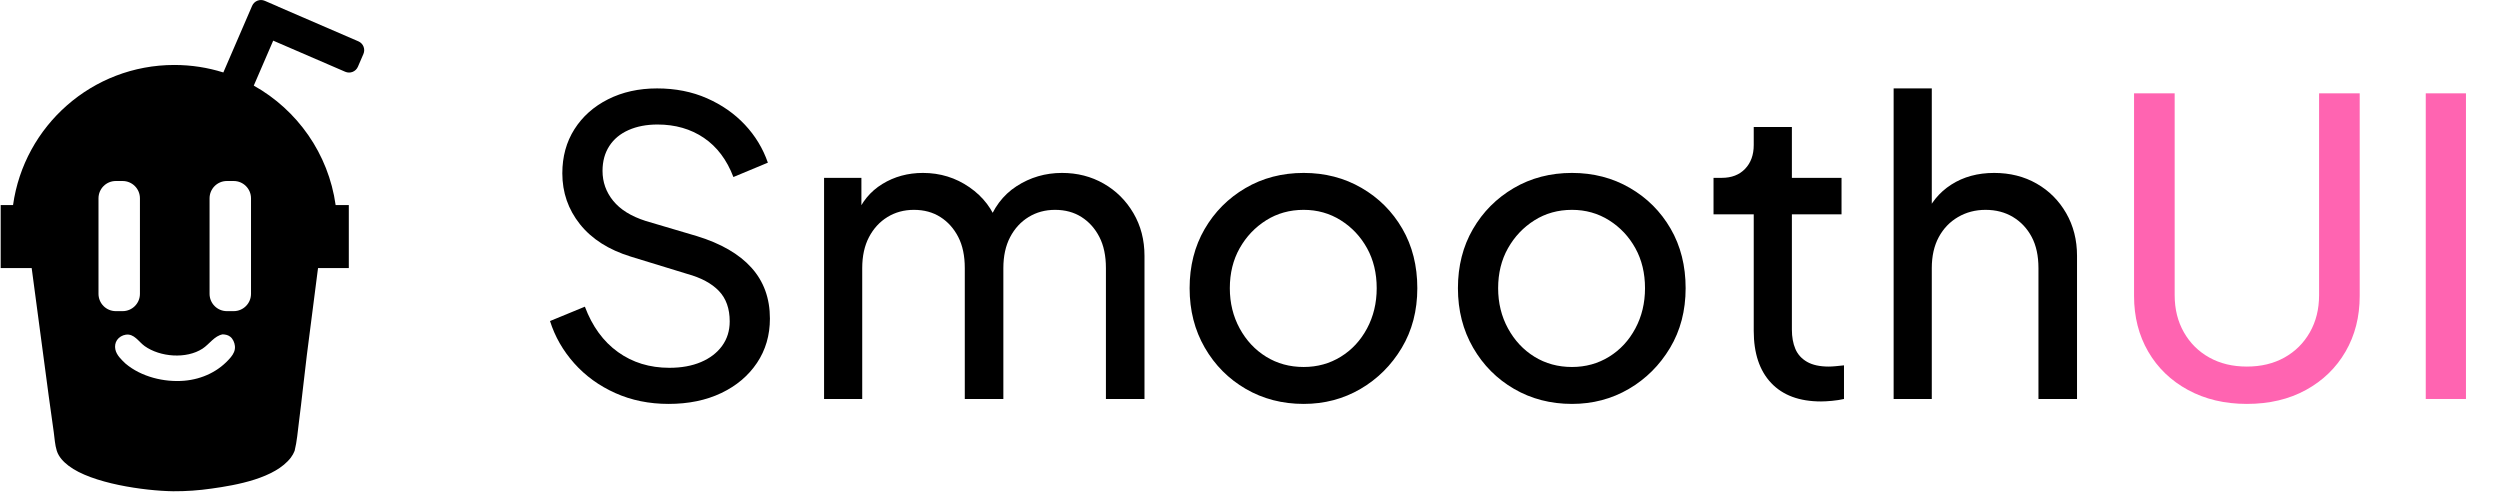
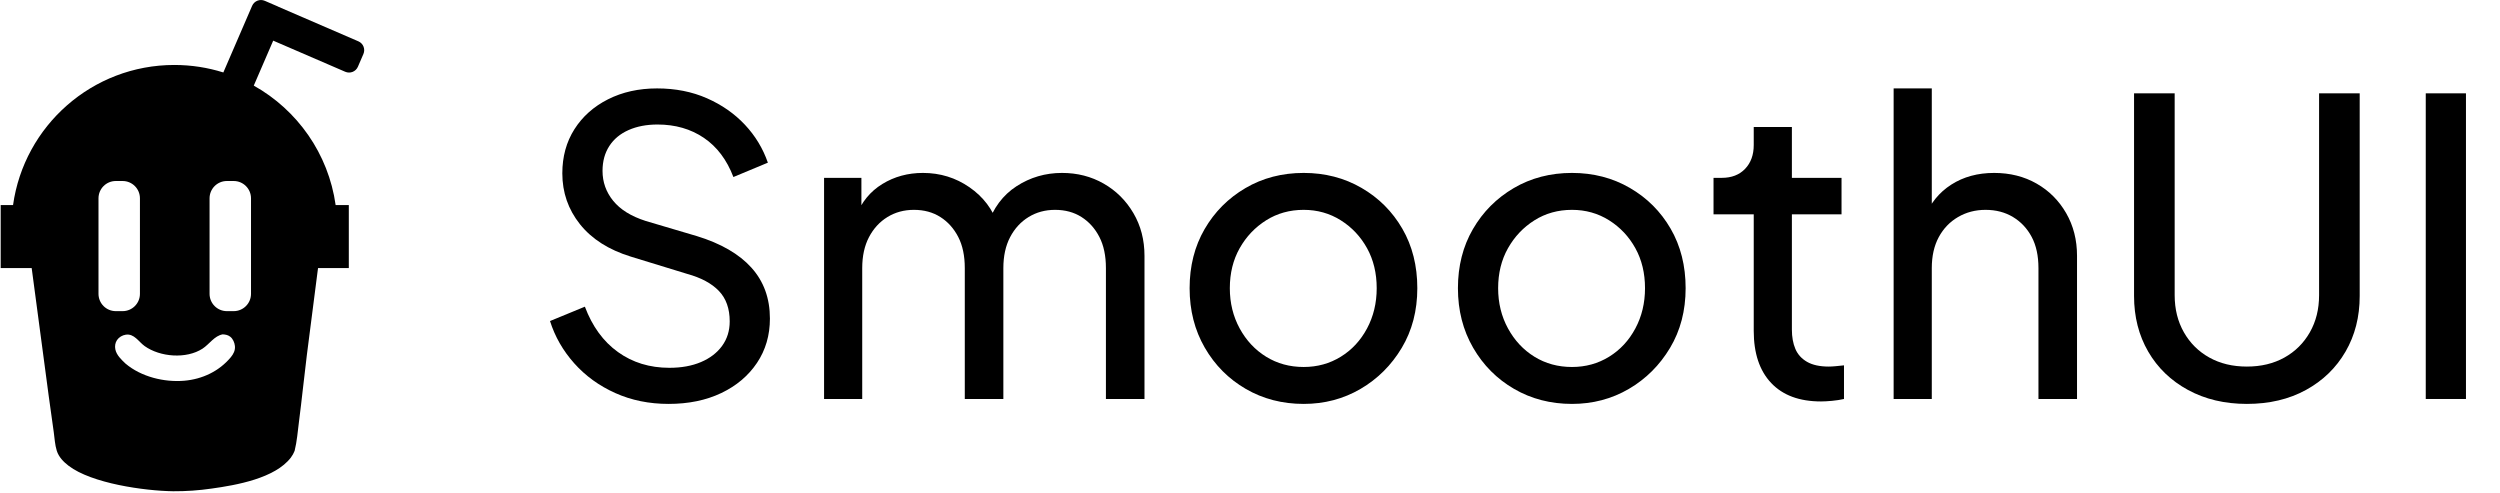
<svg xmlns="http://www.w3.org/2000/svg" width="609.36" height="120.00" viewBox="0 0 609.36 120.00" fill="none">
  <g fill="#000000">
    <g transform="scale(0.234375) translate(-67.0 0)">
      <path d="M329.205 6.055C331.396 0.985 337.281 -1.349 342.351 0.841L355.644 6.583C356.018 6.745 356.377 6.93 356.722 7.131L439.729 42.99C444.799 45.181 447.134 51.066 444.944 56.136L439.202 69.428C437.012 74.498 431.126 76.832 426.056 74.642L351.12 42.27L330.918 89.033C376.141 114.344 408.567 159.794 416.052 213.239H429.756V278.752H397.765L397.27 282.408L386.144 369.047C383.266 392.108 380.937 415.238 377.957 438.284C376.66 448.318 375.865 459.058 373.398 468.858C372.384 471.375 371.168 473.657 369.527 475.817C353.072 497.475 312.68 504.556 287.003 508.111C273.789 510.037 260.45 510.964 247.098 510.888C217.287 510.485 162.338 502.749 138.37 484.41C133.049 480.338 128.118 475.314 126.057 468.793C124.143 462.739 123.772 455.672 122.899 449.391L117.649 411.719L99.944 278.752H67.712V213.239H80.572C92.101 130.913 162.808 67.56 248.312 67.56C266.066 67.56 283.183 70.293 299.265 75.359L329.205 6.055ZM298.618 347.714C290.008 349.185 284.699 357.994 277.604 362.6C260.758 373.533 233.532 371.369 217.451 359.928C211.198 355.48 206.551 346.709 197.798 348.069C194.209 348.628 190.796 350.598 188.722 353.611C186.781 356.428 186.276 360.028 186.956 363.345C188.187 369.351 193.243 374.041 197.507 378.105C213.771 391.889 237.722 397.757 258.754 395.938C277.382 394.327 294.852 386.112 306.932 371.629C309.792 368.2 311.798 364.372 311.3 359.786C310.918 356.283 309.287 352.397 306.453 350.188C304.098 348.351 301.526 347.879 298.618 347.714ZM187.43 188.242C177.489 188.242 169.43 196.301 169.43 206.242V305.578C169.43 315.519 177.489 323.578 187.43 323.578H194.529C204.47 323.578 212.529 315.519 212.529 305.578V206.242C212.529 196.301 204.47 188.242 194.529 188.242H187.43ZM302.939 188.242C292.998 188.242 284.94 196.301 284.939 206.242V305.578C284.939 315.519 292.998 323.578 302.939 323.578H310.04C319.981 323.578 328.04 315.519 328.04 305.578V206.242C328.04 196.301 319.981 188.242 310.04 188.242H302.939Z" />
    </g>
    <g transform="translate(129.062 0)">
      <g transform="translate(0.000 97.250) scale(0.1 -0.1)">
        <path d="M339 -12Q268 -12 209.0 14.5Q150 41 109.0 87.0Q68 133 50 190L135 225Q162 153 215.5 114.5Q269 76 341 76Q385 76 418.0 90.0Q451 104 469.5 129.5Q488 155 488 189Q488 236 461.5 263.5Q435 291 384 305L247 347Q166 372 123.0 426.0Q80 480 80 550Q80 611 109.5 657.5Q139 704 191.5 730.5Q244 757 311 757Q378 757 432.5 733.0Q487 709 525.0 668.5Q563 628 581 576L497 541Q473 604 425.0 636.5Q377 669 312 669Q272 669 241.5 655.5Q211 642 194.5 616.5Q178 591 178 556Q178 515 204.0 483.0Q230 451 283 434L408 397Q496 370 541.0 320.0Q586 270 586 196Q586 135 554.5 88.0Q523 41 467.5 14.5Q412 -12 339 -12Z" />
      </g>
      <g transform="translate(64.600 97.250) scale(0.1 -0.1)">
        <path d="M72 0V539H163V429L150 446Q170 497 214.0 524.0Q258 551 313 551Q376 551 426.5 516.0Q477 481 496 424L470 423Q491 486 541.0 518.5Q591 551 652 551Q708 551 753.5 525.0Q799 499 826.0 453.0Q853 407 853 349V0H759V319Q759 364 743.0 395.0Q727 426 699.5 443.5Q672 461 635 461Q599 461 570.5 443.5Q542 426 525.5 394.5Q509 363 509 319V0H415V319Q415 364 399.0 395.0Q383 426 355.5 443.5Q328 461 291 461Q255 461 226.5 443.5Q198 426 181.5 394.5Q165 363 165 319V0Z" />
      </g>
      <g transform="translate(155.900 97.250) scale(0.1 -0.1)">
        <path d="M328 -12Q250 -12 187.0 24.5Q124 61 87.0 125.0Q50 189 50 270Q50 351 86.5 414.0Q123 477 186.0 514.0Q249 551 328 551Q406 551 469.0 514.5Q532 478 568.5 415.0Q605 352 605 270Q605 188 567.0 124.5Q529 61 466.5 24.5Q404 -12 328 -12ZM328 78Q378 78 418.5 103.0Q459 128 482.5 172.0Q506 216 506 270Q506 325 482.5 367.5Q459 410 418.5 435.5Q378 461 328 461Q277 461 236.5 435.5Q196 410 172.0 367.5Q148 325 148 270Q148 216 172.0 172.0Q196 128 236.5 103.0Q277 78 328 78Z" />
      </g>
      <g transform="translate(221.300 97.250) scale(0.1 -0.1)">
        <path d="M328 -12Q250 -12 187.0 24.5Q124 61 87.0 125.0Q50 189 50 270Q50 351 86.5 414.0Q123 477 186.0 514.0Q249 551 328 551Q406 551 469.0 514.5Q532 478 568.5 415.0Q605 352 605 270Q605 188 567.0 124.5Q529 61 466.5 24.5Q404 -12 328 -12ZM328 78Q378 78 418.5 103.0Q459 128 482.5 172.0Q506 216 506 270Q506 325 482.5 367.5Q459 410 418.5 435.5Q378 461 328 461Q277 461 236.5 435.5Q196 410 172.0 367.5Q148 325 148 270Q148 216 172.0 172.0Q196 128 236.5 103.0Q277 78 328 78Z" />
      </g>
      <g transform="translate(285.700 97.250) scale(0.1 -0.1)">
        <path d="M291 -6Q212 -6 169.5 39.0Q127 84 127 166V450H29V539H49Q85 539 106.0 561.0Q127 583 127 619V663H220V539H341V450H220V169Q220 142 228.5 122.0Q237 102 257.0 90.5Q277 79 310 79Q317 79 327.5 80.0Q338 81 347 82V0Q334 -3 318.0 -4.5Q302 -6 291 -6Z" />
      </g>
      <g transform="translate(325.300 97.250) scale(0.1 -0.1)">
        <path d="M72 0V757H165V434L148 443Q168 494 212.5 522.5Q257 551 317 551Q375 551 420.5 525.0Q466 499 492.5 453.0Q519 407 519 349V0H425V319Q425 364 408.5 395.0Q392 426 363.0 443.5Q334 461 296 461Q259 461 229.0 443.5Q199 426 182.0 394.5Q165 363 165 319V0Z" />
      </g>
    </g>
  </g>
-   <g fill="#FF64B1">
+   <g fill="#000000">
    <g transform="translate(512.362 97.250) scale(0.1 -0.1)">
      <path d="M353 -12Q272 -12 209.5 22.0Q147 56 112.5 115.5Q78 175 78 251V745H177V253Q177 202 199.5 162.5Q222 123 261.5 101.0Q301 79 353 79Q405 79 444.5 101.0Q484 123 506.5 162.5Q529 202 529 253V745H628V251Q628 175 593.5 115.5Q559 56 497.0 22.0Q435 -12 353 -12Z" />
    </g>
    <g transform="translate(582.963 97.250) scale(0.1 -0.1)">
      <path d="M83 0V745H181V0Z" />
    </g>
  </g>
</svg>
